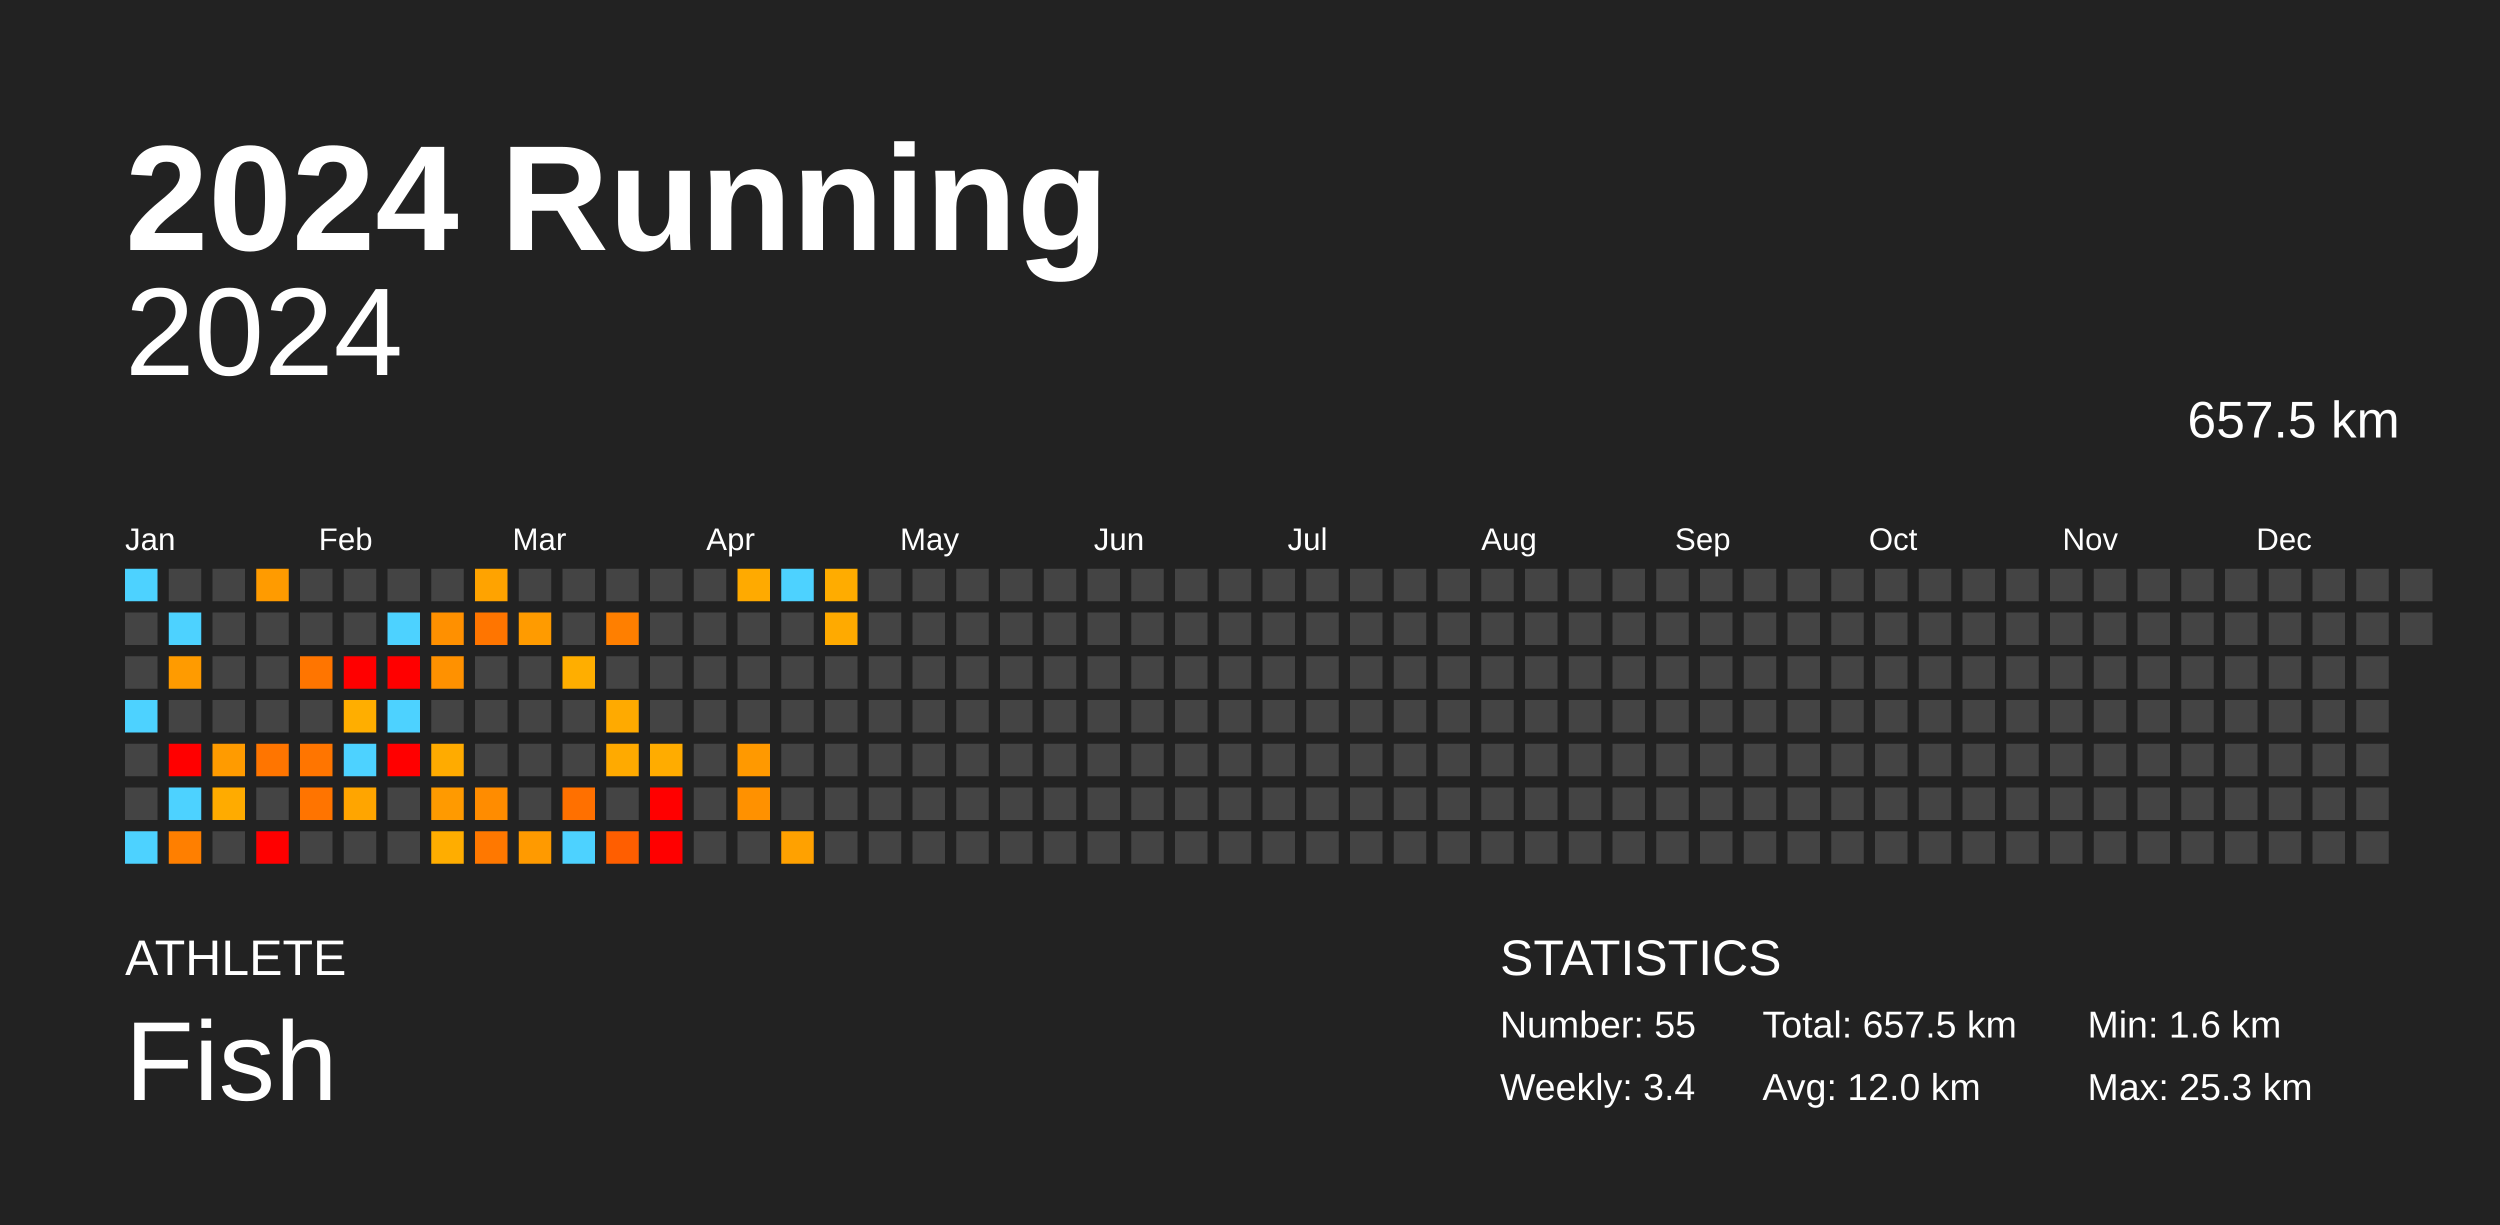
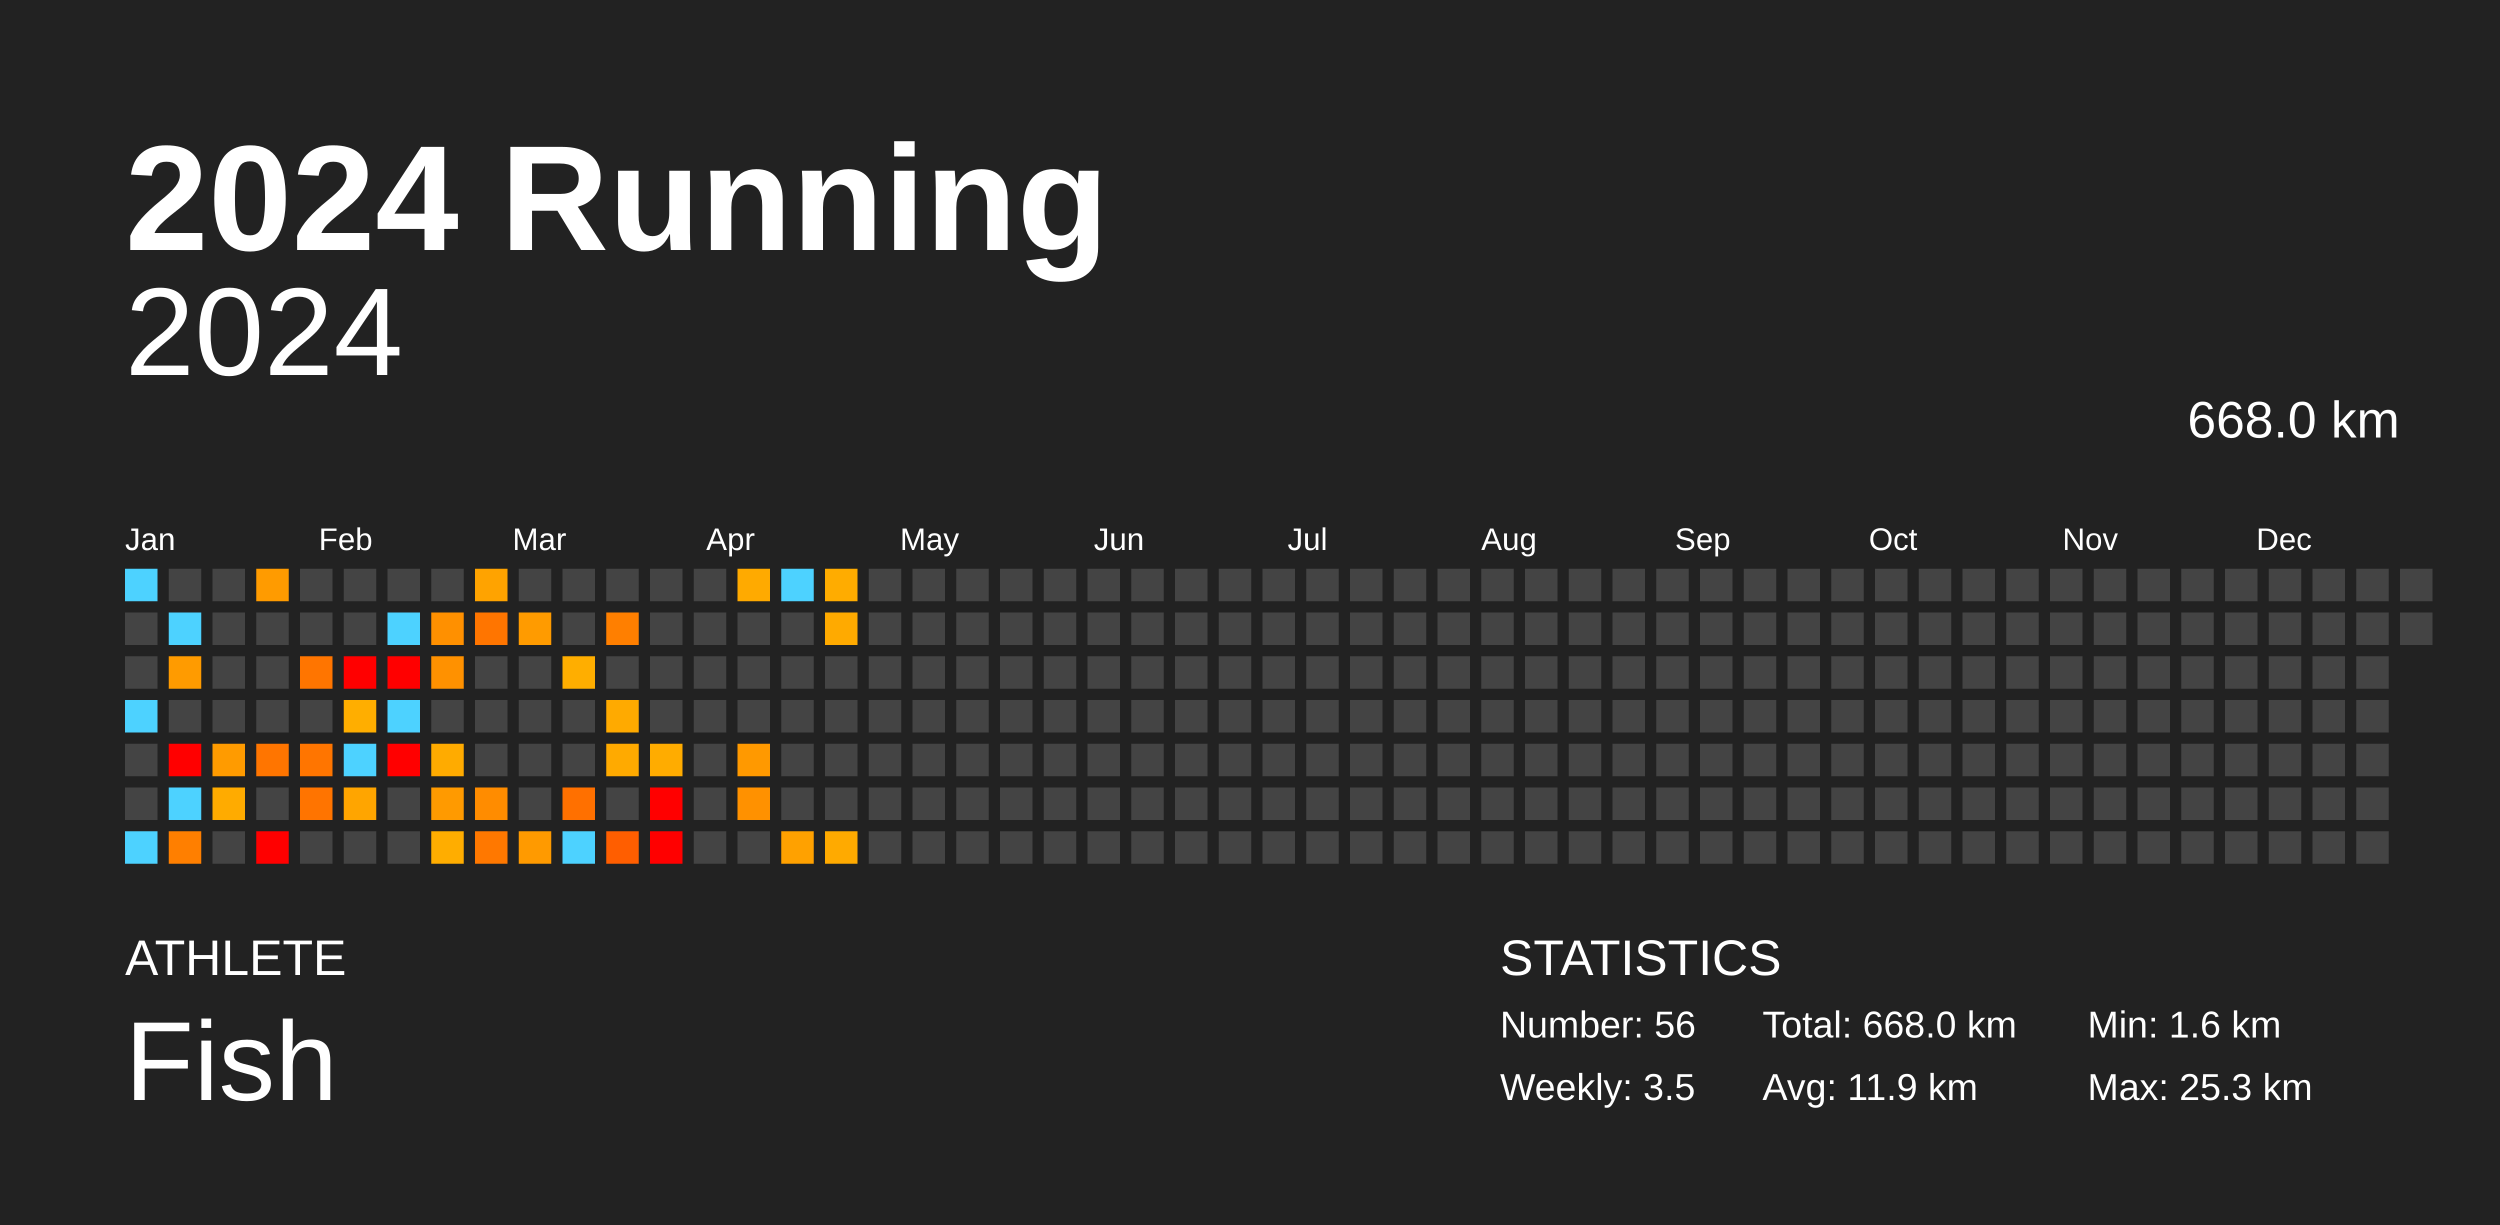
<svg xmlns="http://www.w3.org/2000/svg" baseProfile="full" height="98mm" version="1.1" viewBox="0,0,200,98" width="200mm">
  <defs />
  <rect fill="#222222" height="98" width="200" x="0" y="0" />
  <text fill="#FFFFFF" style="font-size:12px; font-family:Arial; font-weight:bold;" x="10" y="20">2024 Running</text>
  <text fill="#FFFFFF" style="font-size:4px; font-family:Arial" x="10" y="78">ATHLETE</text>
  <text fill="#FFFFFF" style="font-size:9px; font-family:Arial" x="10" y="88">Fish</text>
  <text fill="#FFFFFF" style="font-size:4px; font-family:Arial" x="120" y="78">STATISTICS</text>
-   <text fill="#FFFFFF" style="font-size:3px; font-family:Arial" x="120" y="83">Number: 55</text>
-   <text fill="#FFFFFF" style="font-size:3px; font-family:Arial" x="120" y="88">Weekly: 3.4</text>
-   <text fill="#FFFFFF" style="font-size:3px; font-family:Arial" x="141" y="83">Total: 657.5 km</text>
-   <text fill="#FFFFFF" style="font-size:3px; font-family:Arial" x="141" y="88">Avg: 12.0 km</text>
+   <text fill="#FFFFFF" style="font-size:3px; font-family:Arial" x="120" y="83">Number: 56</text>
+   <text fill="#FFFFFF" style="font-size:3px; font-family:Arial" x="120" y="88">Weekly: 3.5</text>
+   <text fill="#FFFFFF" style="font-size:3px; font-family:Arial" x="141" y="83">Total: 668.0 km</text>
+   <text fill="#FFFFFF" style="font-size:3px; font-family:Arial" x="141" y="88">Avg: 11.9 km</text>
  <text fill="#FFFFFF" style="font-size:3px; font-family:Arial" x="167" y="83">Min: 1.6 km</text>
  <text fill="#FFFFFF" style="font-size:3px; font-family:Arial" x="167" y="88">Max: 25.3 km</text>
  <text alignment-baseline="hanging" fill="#FFFFFF" style="font-size:10.0px; font-family:Arial;" x="10" y="30">2024</text>
-   <text alignment-baseline="hanging" fill="#FFFFFF" style="font-size:4.125px; font-family:Arial;" x="175" y="35">657.5 km</text>
+   <text alignment-baseline="hanging" fill="#FFFFFF" style="font-size:4.125px; font-family:Arial;" x="175" y="35">668.0 km</text>
  <text fill="#FFFFFF" style="font-size:2.5px; font-family:Arial" x="10.0" y="44">Jan</text>
  <text fill="#FFFFFF" style="font-size:2.5px; font-family:Arial" x="25.5" y="44">Feb</text>
  <text fill="#FFFFFF" style="font-size:2.5px; font-family:Arial" x="41.0" y="44">Mar</text>
  <text fill="#FFFFFF" style="font-size:2.5px; font-family:Arial" x="56.5" y="44">Apr</text>
  <text fill="#FFFFFF" style="font-size:2.5px; font-family:Arial" x="72.0" y="44">May</text>
  <text fill="#FFFFFF" style="font-size:2.5px; font-family:Arial" x="87.5" y="44">Jun</text>
  <text fill="#FFFFFF" style="font-size:2.5px; font-family:Arial" x="103.0" y="44">Jul</text>
  <text fill="#FFFFFF" style="font-size:2.5px; font-family:Arial" x="118.5" y="44">Aug</text>
  <text fill="#FFFFFF" style="font-size:2.5px; font-family:Arial" x="134.0" y="44">Sep</text>
  <text fill="#FFFFFF" style="font-size:2.5px; font-family:Arial" x="149.5" y="44">Oct</text>
  <text fill="#FFFFFF" style="font-size:2.5px; font-family:Arial" x="165.0" y="44">Nov</text>
  <text fill="#FFFFFF" style="font-size:2.5px; font-family:Arial" x="180.5" y="44">Dec</text>
  <rect fill="#4dd2ff" height="2.6" width="2.6" x="10.0" y="45.5" />
  <rect fill="#444444" height="2.6" width="2.6" x="10.0" y="49.0" />
  <rect fill="#444444" height="2.6" width="2.6" x="10.0" y="52.5" />
  <rect fill="#4dd2ff" height="2.6" width="2.6" x="10.0" y="56.0" />
  <rect fill="#444444" height="2.6" width="2.6" x="10.0" y="59.5" />
  <rect fill="#444444" height="2.6" width="2.6" x="10.0" y="63.0" />
  <rect fill="#4dd2ff" height="2.6" width="2.6" x="10.0" y="66.5" />
  <rect fill="#444444" height="2.6" width="2.6" x="13.5" y="45.5" />
  <rect fill="#4dd2ff" height="2.6" width="2.6" x="13.5" y="49.0" />
  <rect fill="#ff9b00" height="2.6" width="2.6" x="13.5" y="52.5" />
  <rect fill="#444444" height="2.6" width="2.6" x="13.5" y="56.0" />
  <rect fill="red" height="2.6" width="2.6" x="13.5" y="59.5" />
  <rect fill="#4dd2ff" height="2.6" width="2.6" x="13.5" y="63.0" />
  <rect fill="#ff7f00" height="2.6" width="2.6" x="13.5" y="66.5" />
  <rect fill="#444444" height="2.6" width="2.6" x="17.0" y="45.5" />
  <rect fill="#444444" height="2.6" width="2.6" x="17.0" y="49.0" />
  <rect fill="#444444" height="2.6" width="2.6" x="17.0" y="52.5" />
  <rect fill="#444444" height="2.6" width="2.6" x="17.0" y="56.0" />
  <rect fill="#ff9b00" height="2.6" width="2.6" x="17.0" y="59.5" />
  <rect fill="#ffab00" height="2.6" width="2.6" x="17.0" y="63.0" />
  <rect fill="#444444" height="2.6" width="2.6" x="17.0" y="66.5" />
  <rect fill="#ff9b00" height="2.6" width="2.6" x="20.5" y="45.5" />
  <rect fill="#444444" height="2.6" width="2.6" x="20.5" y="49.0" />
  <rect fill="#444444" height="2.6" width="2.6" x="20.5" y="52.5" />
  <rect fill="#444444" height="2.6" width="2.6" x="20.5" y="56.0" />
  <rect fill="#ff7500" height="2.6" width="2.6" x="20.5" y="59.5" />
  <rect fill="#444444" height="2.6" width="2.6" x="20.5" y="63.0" />
  <rect fill="red" height="2.6" width="2.6" x="20.5" y="66.5" />
  <rect fill="#444444" height="2.6" width="2.6" x="24.0" y="45.5" />
  <rect fill="#444444" height="2.6" width="2.6" x="24.0" y="49.0" />
  <rect fill="#ff7500" height="2.6" width="2.6" x="24.0" y="52.5" />
  <rect fill="#444444" height="2.6" width="2.6" x="24.0" y="56.0" />
  <rect fill="#ff7500" height="2.6" width="2.6" x="24.0" y="59.5" />
  <rect fill="#ff7400" height="2.6" width="2.6" x="24.0" y="63.0" />
  <rect fill="#444444" height="2.6" width="2.6" x="24.0" y="66.5" />
  <rect fill="#444444" height="2.6" width="2.6" x="27.5" y="45.5" />
  <rect fill="#444444" height="2.6" width="2.6" x="27.5" y="49.0" />
  <rect fill="red" height="2.6" width="2.6" x="27.5" y="52.5" />
  <rect fill="#ffae00" height="2.6" width="2.6" x="27.5" y="56.0" />
  <rect fill="#4dd2ff" height="2.6" width="2.6" x="27.5" y="59.5" />
  <rect fill="#ffa500" height="2.6" width="2.6" x="27.5" y="63.0" />
  <rect fill="#444444" height="2.6" width="2.6" x="27.5" y="66.5" />
  <rect fill="#444444" height="2.6" width="2.6" x="31.0" y="45.5" />
  <rect fill="#4dd2ff" height="2.6" width="2.6" x="31.0" y="49.0" />
  <rect fill="red" height="2.6" width="2.6" x="31.0" y="52.5" />
  <rect fill="#4dd2ff" height="2.6" width="2.6" x="31.0" y="56.0" />
  <rect fill="red" height="2.6" width="2.6" x="31.0" y="59.5" />
  <rect fill="#444444" height="2.6" width="2.6" x="31.0" y="63.0" />
  <rect fill="#444444" height="2.6" width="2.6" x="31.0" y="66.5" />
  <rect fill="#444444" height="2.6" width="2.6" x="34.5" y="45.5" />
  <rect fill="#ff9000" height="2.6" width="2.6" x="34.5" y="49.0" />
  <rect fill="#ff9100" height="2.6" width="2.6" x="34.5" y="52.5" />
  <rect fill="#444444" height="2.6" width="2.6" x="34.5" y="56.0" />
  <rect fill="#ffab00" height="2.6" width="2.6" x="34.5" y="59.5" />
  <rect fill="#ff9a00" height="2.6" width="2.6" x="34.5" y="63.0" />
  <rect fill="#ffad00" height="2.6" width="2.6" x="34.5" y="66.5" />
  <rect fill="#ffa300" height="2.6" width="2.6" x="38.0" y="45.5" />
  <rect fill="#ff7500" height="2.6" width="2.6" x="38.0" y="49.0" />
  <rect fill="#444444" height="2.6" width="2.6" x="38.0" y="52.5" />
  <rect fill="#444444" height="2.6" width="2.6" x="38.0" y="56.0" />
  <rect fill="#444444" height="2.6" width="2.6" x="38.0" y="59.5" />
  <rect fill="#ff8c00" height="2.6" width="2.6" x="38.0" y="63.0" />
  <rect fill="#ff7800" height="2.6" width="2.6" x="38.0" y="66.5" />
  <rect fill="#444444" height="2.6" width="2.6" x="41.5" y="45.5" />
  <rect fill="#ff9b00" height="2.6" width="2.6" x="41.5" y="49.0" />
  <rect fill="#444444" height="2.6" width="2.6" x="41.5" y="52.5" />
  <rect fill="#444444" height="2.6" width="2.6" x="41.5" y="56.0" />
  <rect fill="#444444" height="2.6" width="2.6" x="41.5" y="59.5" />
  <rect fill="#444444" height="2.6" width="2.6" x="41.5" y="63.0" />
  <rect fill="#ff9a00" height="2.6" width="2.6" x="41.5" y="66.5" />
  <rect fill="#444444" height="2.6" width="2.6" x="45.0" y="45.5" />
  <rect fill="#444444" height="2.6" width="2.6" x="45.0" y="49.0" />
  <rect fill="#ffae00" height="2.6" width="2.6" x="45.0" y="52.5" />
  <rect fill="#444444" height="2.6" width="2.6" x="45.0" y="56.0" />
  <rect fill="#444444" height="2.6" width="2.6" x="45.0" y="59.5" />
  <rect fill="#ff7000" height="2.6" width="2.6" x="45.0" y="63.0" />
  <rect fill="#4dd2ff" height="2.6" width="2.6" x="45.0" y="66.5" />
  <rect fill="#444444" height="2.6" width="2.6" x="48.5" y="45.5" />
  <rect fill="#ff7f00" height="2.6" width="2.6" x="48.5" y="49.0" />
  <rect fill="#444444" height="2.6" width="2.6" x="48.5" y="52.5" />
  <rect fill="#ffaa00" height="2.6" width="2.6" x="48.5" y="56.0" />
  <rect fill="#ffaa00" height="2.6" width="2.6" x="48.5" y="59.5" />
  <rect fill="#444444" height="2.6" width="2.6" x="48.5" y="63.0" />
  <rect fill="#ff5e00" height="2.6" width="2.6" x="48.5" y="66.5" />
  <rect fill="#444444" height="2.6" width="2.6" x="52.0" y="45.5" />
  <rect fill="#444444" height="2.6" width="2.6" x="52.0" y="49.0" />
  <rect fill="#444444" height="2.6" width="2.6" x="52.0" y="52.5" />
  <rect fill="#444444" height="2.6" width="2.6" x="52.0" y="56.0" />
  <rect fill="#ffac00" height="2.6" width="2.6" x="52.0" y="59.5" />
  <rect fill="red" height="2.6" width="2.6" x="52.0" y="63.0" />
  <rect fill="red" height="2.6" width="2.6" x="52.0" y="66.5" />
  <rect fill="#444444" height="2.6" width="2.6" x="55.5" y="45.5" />
  <rect fill="#444444" height="2.6" width="2.6" x="55.5" y="49.0" />
  <rect fill="#444444" height="2.6" width="2.6" x="55.5" y="52.5" />
  <rect fill="#444444" height="2.6" width="2.6" x="55.5" y="56.0" />
  <rect fill="#444444" height="2.6" width="2.6" x="55.5" y="59.5" />
  <rect fill="#444444" height="2.6" width="2.6" x="55.5" y="63.0" />
  <rect fill="#444444" height="2.6" width="2.6" x="55.5" y="66.5" />
  <rect fill="#ffaa00" height="2.6" width="2.6" x="59.0" y="45.5" />
  <rect fill="#444444" height="2.6" width="2.6" x="59.0" y="49.0" />
  <rect fill="#444444" height="2.6" width="2.6" x="59.0" y="52.5" />
  <rect fill="#444444" height="2.6" width="2.6" x="59.0" y="56.0" />
  <rect fill="#ff9900" height="2.6" width="2.6" x="59.0" y="59.5" />
  <rect fill="#ff9100" height="2.6" width="2.6" x="59.0" y="63.0" />
  <rect fill="#444444" height="2.6" width="2.6" x="59.0" y="66.5" />
  <rect fill="#4dd2ff" height="2.6" width="2.6" x="62.5" y="45.5" />
  <rect fill="#444444" height="2.6" width="2.6" x="62.5" y="49.0" />
  <rect fill="#444444" height="2.6" width="2.6" x="62.5" y="52.5" />
  <rect fill="#444444" height="2.6" width="2.6" x="62.5" y="56.0" />
  <rect fill="#444444" height="2.6" width="2.6" x="62.5" y="59.5" />
  <rect fill="#444444" height="2.6" width="2.6" x="62.5" y="63.0" />
  <rect fill="#ffa100" height="2.6" width="2.6" x="62.5" y="66.5" />
  <rect fill="#ffac00" height="2.6" width="2.6" x="66.0" y="45.5" />
  <rect fill="#ffaa00" height="2.6" width="2.6" x="66.0" y="49.0" />
  <rect fill="#444444" height="2.6" width="2.6" x="66.0" y="52.5" />
  <rect fill="#444444" height="2.6" width="2.6" x="66.0" y="56.0" />
  <rect fill="#444444" height="2.6" width="2.6" x="66.0" y="59.5" />
  <rect fill="#444444" height="2.6" width="2.6" x="66.0" y="63.0" />
-   <rect fill="#444444" height="2.6" width="2.6" x="66.0" y="66.5" />
+   <rect fill="#ffaa00" height="2.6" width="2.6" x="66.0" y="66.5" />
  <rect fill="#444444" height="2.6" width="2.6" x="69.5" y="45.5" />
  <rect fill="#444444" height="2.6" width="2.6" x="69.5" y="49.0" />
  <rect fill="#444444" height="2.6" width="2.6" x="69.5" y="52.5" />
  <rect fill="#444444" height="2.6" width="2.6" x="69.5" y="56.0" />
  <rect fill="#444444" height="2.6" width="2.6" x="69.5" y="59.5" />
  <rect fill="#444444" height="2.6" width="2.6" x="69.5" y="63.0" />
  <rect fill="#444444" height="2.6" width="2.6" x="69.5" y="66.5" />
  <rect fill="#444444" height="2.6" width="2.6" x="73.0" y="45.5" />
  <rect fill="#444444" height="2.6" width="2.6" x="73.0" y="49.0" />
  <rect fill="#444444" height="2.6" width="2.6" x="73.0" y="52.5" />
  <rect fill="#444444" height="2.6" width="2.6" x="73.0" y="56.0" />
  <rect fill="#444444" height="2.6" width="2.6" x="73.0" y="59.5" />
  <rect fill="#444444" height="2.6" width="2.6" x="73.0" y="63.0" />
  <rect fill="#444444" height="2.6" width="2.6" x="73.0" y="66.5" />
  <rect fill="#444444" height="2.6" width="2.6" x="76.5" y="45.5" />
  <rect fill="#444444" height="2.6" width="2.6" x="76.5" y="49.0" />
  <rect fill="#444444" height="2.6" width="2.6" x="76.5" y="52.5" />
  <rect fill="#444444" height="2.6" width="2.6" x="76.5" y="56.0" />
  <rect fill="#444444" height="2.6" width="2.6" x="76.5" y="59.5" />
  <rect fill="#444444" height="2.6" width="2.6" x="76.5" y="63.0" />
  <rect fill="#444444" height="2.6" width="2.6" x="76.5" y="66.5" />
  <rect fill="#444444" height="2.6" width="2.6" x="80.0" y="45.5" />
  <rect fill="#444444" height="2.6" width="2.6" x="80.0" y="49.0" />
  <rect fill="#444444" height="2.6" width="2.6" x="80.0" y="52.5" />
  <rect fill="#444444" height="2.6" width="2.6" x="80.0" y="56.0" />
  <rect fill="#444444" height="2.6" width="2.6" x="80.0" y="59.5" />
  <rect fill="#444444" height="2.6" width="2.6" x="80.0" y="63.0" />
  <rect fill="#444444" height="2.6" width="2.6" x="80.0" y="66.5" />
  <rect fill="#444444" height="2.6" width="2.6" x="83.5" y="45.5" />
  <rect fill="#444444" height="2.6" width="2.6" x="83.5" y="49.0" />
  <rect fill="#444444" height="2.6" width="2.6" x="83.5" y="52.5" />
  <rect fill="#444444" height="2.6" width="2.6" x="83.5" y="56.0" />
  <rect fill="#444444" height="2.6" width="2.6" x="83.5" y="59.5" />
  <rect fill="#444444" height="2.6" width="2.6" x="83.5" y="63.0" />
  <rect fill="#444444" height="2.6" width="2.6" x="83.5" y="66.5" />
  <rect fill="#444444" height="2.6" width="2.6" x="87.0" y="45.5" />
  <rect fill="#444444" height="2.6" width="2.6" x="87.0" y="49.0" />
  <rect fill="#444444" height="2.6" width="2.6" x="87.0" y="52.5" />
  <rect fill="#444444" height="2.6" width="2.6" x="87.0" y="56.0" />
  <rect fill="#444444" height="2.6" width="2.6" x="87.0" y="59.5" />
  <rect fill="#444444" height="2.6" width="2.6" x="87.0" y="63.0" />
  <rect fill="#444444" height="2.6" width="2.6" x="87.0" y="66.5" />
  <rect fill="#444444" height="2.6" width="2.6" x="90.5" y="45.5" />
  <rect fill="#444444" height="2.6" width="2.6" x="90.5" y="49.0" />
  <rect fill="#444444" height="2.6" width="2.6" x="90.5" y="52.5" />
  <rect fill="#444444" height="2.6" width="2.6" x="90.5" y="56.0" />
  <rect fill="#444444" height="2.6" width="2.6" x="90.5" y="59.5" />
  <rect fill="#444444" height="2.6" width="2.6" x="90.5" y="63.0" />
  <rect fill="#444444" height="2.6" width="2.6" x="90.5" y="66.5" />
  <rect fill="#444444" height="2.6" width="2.6" x="94.0" y="45.5" />
  <rect fill="#444444" height="2.6" width="2.6" x="94.0" y="49.0" />
  <rect fill="#444444" height="2.6" width="2.6" x="94.0" y="52.5" />
  <rect fill="#444444" height="2.6" width="2.6" x="94.0" y="56.0" />
  <rect fill="#444444" height="2.6" width="2.6" x="94.0" y="59.5" />
  <rect fill="#444444" height="2.6" width="2.6" x="94.0" y="63.0" />
  <rect fill="#444444" height="2.6" width="2.6" x="94.0" y="66.5" />
  <rect fill="#444444" height="2.6" width="2.6" x="97.5" y="45.5" />
  <rect fill="#444444" height="2.6" width="2.6" x="97.5" y="49.0" />
  <rect fill="#444444" height="2.6" width="2.6" x="97.5" y="52.5" />
  <rect fill="#444444" height="2.6" width="2.6" x="97.5" y="56.0" />
  <rect fill="#444444" height="2.6" width="2.6" x="97.5" y="59.5" />
  <rect fill="#444444" height="2.6" width="2.6" x="97.5" y="63.0" />
  <rect fill="#444444" height="2.6" width="2.6" x="97.5" y="66.5" />
  <rect fill="#444444" height="2.6" width="2.6" x="101.0" y="45.5" />
  <rect fill="#444444" height="2.6" width="2.6" x="101.0" y="49.0" />
  <rect fill="#444444" height="2.6" width="2.6" x="101.0" y="52.5" />
  <rect fill="#444444" height="2.6" width="2.6" x="101.0" y="56.0" />
  <rect fill="#444444" height="2.6" width="2.6" x="101.0" y="59.5" />
  <rect fill="#444444" height="2.6" width="2.6" x="101.0" y="63.0" />
  <rect fill="#444444" height="2.6" width="2.6" x="101.0" y="66.5" />
  <rect fill="#444444" height="2.6" width="2.6" x="104.5" y="45.5" />
  <rect fill="#444444" height="2.6" width="2.6" x="104.5" y="49.0" />
  <rect fill="#444444" height="2.6" width="2.6" x="104.5" y="52.5" />
  <rect fill="#444444" height="2.6" width="2.6" x="104.5" y="56.0" />
  <rect fill="#444444" height="2.6" width="2.6" x="104.5" y="59.5" />
  <rect fill="#444444" height="2.6" width="2.6" x="104.5" y="63.0" />
  <rect fill="#444444" height="2.6" width="2.6" x="104.5" y="66.5" />
  <rect fill="#444444" height="2.6" width="2.6" x="108.0" y="45.5" />
  <rect fill="#444444" height="2.6" width="2.6" x="108.0" y="49.0" />
  <rect fill="#444444" height="2.6" width="2.6" x="108.0" y="52.5" />
  <rect fill="#444444" height="2.6" width="2.6" x="108.0" y="56.0" />
  <rect fill="#444444" height="2.6" width="2.6" x="108.0" y="59.5" />
  <rect fill="#444444" height="2.6" width="2.6" x="108.0" y="63.0" />
  <rect fill="#444444" height="2.6" width="2.6" x="108.0" y="66.5" />
  <rect fill="#444444" height="2.6" width="2.6" x="111.5" y="45.5" />
  <rect fill="#444444" height="2.6" width="2.6" x="111.5" y="49.0" />
  <rect fill="#444444" height="2.6" width="2.6" x="111.5" y="52.5" />
  <rect fill="#444444" height="2.6" width="2.6" x="111.5" y="56.0" />
  <rect fill="#444444" height="2.6" width="2.6" x="111.5" y="59.5" />
  <rect fill="#444444" height="2.6" width="2.6" x="111.5" y="63.0" />
  <rect fill="#444444" height="2.6" width="2.6" x="111.5" y="66.5" />
  <rect fill="#444444" height="2.6" width="2.6" x="115.0" y="45.5" />
  <rect fill="#444444" height="2.6" width="2.6" x="115.0" y="49.0" />
  <rect fill="#444444" height="2.6" width="2.6" x="115.0" y="52.5" />
  <rect fill="#444444" height="2.6" width="2.6" x="115.0" y="56.0" />
  <rect fill="#444444" height="2.6" width="2.6" x="115.0" y="59.5" />
  <rect fill="#444444" height="2.6" width="2.6" x="115.0" y="63.0" />
  <rect fill="#444444" height="2.6" width="2.6" x="115.0" y="66.5" />
  <rect fill="#444444" height="2.6" width="2.6" x="118.5" y="45.5" />
  <rect fill="#444444" height="2.6" width="2.6" x="118.5" y="49.0" />
  <rect fill="#444444" height="2.6" width="2.6" x="118.5" y="52.5" />
  <rect fill="#444444" height="2.6" width="2.6" x="118.5" y="56.0" />
  <rect fill="#444444" height="2.6" width="2.6" x="118.5" y="59.5" />
  <rect fill="#444444" height="2.6" width="2.6" x="118.5" y="63.0" />
  <rect fill="#444444" height="2.6" width="2.6" x="118.5" y="66.5" />
  <rect fill="#444444" height="2.6" width="2.6" x="122.0" y="45.5" />
  <rect fill="#444444" height="2.6" width="2.6" x="122.0" y="49.0" />
  <rect fill="#444444" height="2.6" width="2.6" x="122.0" y="52.5" />
  <rect fill="#444444" height="2.6" width="2.6" x="122.0" y="56.0" />
  <rect fill="#444444" height="2.6" width="2.6" x="122.0" y="59.5" />
  <rect fill="#444444" height="2.6" width="2.6" x="122.0" y="63.0" />
  <rect fill="#444444" height="2.6" width="2.6" x="122.0" y="66.5" />
  <rect fill="#444444" height="2.6" width="2.6" x="125.5" y="45.5" />
  <rect fill="#444444" height="2.6" width="2.6" x="125.5" y="49.0" />
  <rect fill="#444444" height="2.6" width="2.6" x="125.5" y="52.5" />
  <rect fill="#444444" height="2.6" width="2.6" x="125.5" y="56.0" />
  <rect fill="#444444" height="2.6" width="2.6" x="125.5" y="59.5" />
  <rect fill="#444444" height="2.6" width="2.6" x="125.5" y="63.0" />
  <rect fill="#444444" height="2.6" width="2.6" x="125.5" y="66.5" />
  <rect fill="#444444" height="2.6" width="2.6" x="129.0" y="45.5" />
  <rect fill="#444444" height="2.6" width="2.6" x="129.0" y="49.0" />
  <rect fill="#444444" height="2.6" width="2.6" x="129.0" y="52.5" />
  <rect fill="#444444" height="2.6" width="2.6" x="129.0" y="56.0" />
  <rect fill="#444444" height="2.6" width="2.6" x="129.0" y="59.5" />
  <rect fill="#444444" height="2.6" width="2.6" x="129.0" y="63.0" />
  <rect fill="#444444" height="2.6" width="2.6" x="129.0" y="66.5" />
  <rect fill="#444444" height="2.6" width="2.6" x="132.5" y="45.5" />
  <rect fill="#444444" height="2.6" width="2.6" x="132.5" y="49.0" />
  <rect fill="#444444" height="2.6" width="2.6" x="132.5" y="52.5" />
  <rect fill="#444444" height="2.6" width="2.6" x="132.5" y="56.0" />
  <rect fill="#444444" height="2.6" width="2.6" x="132.5" y="59.5" />
  <rect fill="#444444" height="2.6" width="2.6" x="132.5" y="63.0" />
  <rect fill="#444444" height="2.6" width="2.6" x="132.5" y="66.5" />
  <rect fill="#444444" height="2.6" width="2.6" x="136.0" y="45.5" />
  <rect fill="#444444" height="2.6" width="2.6" x="136.0" y="49.0" />
  <rect fill="#444444" height="2.6" width="2.6" x="136.0" y="52.5" />
  <rect fill="#444444" height="2.6" width="2.6" x="136.0" y="56.0" />
  <rect fill="#444444" height="2.6" width="2.6" x="136.0" y="59.5" />
  <rect fill="#444444" height="2.6" width="2.6" x="136.0" y="63.0" />
  <rect fill="#444444" height="2.6" width="2.6" x="136.0" y="66.5" />
  <rect fill="#444444" height="2.6" width="2.6" x="139.5" y="45.5" />
  <rect fill="#444444" height="2.6" width="2.6" x="139.5" y="49.0" />
  <rect fill="#444444" height="2.6" width="2.6" x="139.5" y="52.5" />
  <rect fill="#444444" height="2.6" width="2.6" x="139.5" y="56.0" />
  <rect fill="#444444" height="2.6" width="2.6" x="139.5" y="59.5" />
  <rect fill="#444444" height="2.6" width="2.6" x="139.5" y="63.0" />
  <rect fill="#444444" height="2.6" width="2.6" x="139.5" y="66.5" />
  <rect fill="#444444" height="2.6" width="2.6" x="143.0" y="45.5" />
  <rect fill="#444444" height="2.6" width="2.6" x="143.0" y="49.0" />
  <rect fill="#444444" height="2.6" width="2.6" x="143.0" y="52.5" />
  <rect fill="#444444" height="2.6" width="2.6" x="143.0" y="56.0" />
  <rect fill="#444444" height="2.6" width="2.6" x="143.0" y="59.5" />
  <rect fill="#444444" height="2.6" width="2.6" x="143.0" y="63.0" />
  <rect fill="#444444" height="2.6" width="2.6" x="143.0" y="66.5" />
  <rect fill="#444444" height="2.6" width="2.6" x="146.5" y="45.5" />
  <rect fill="#444444" height="2.6" width="2.6" x="146.5" y="49.0" />
  <rect fill="#444444" height="2.6" width="2.6" x="146.5" y="52.5" />
  <rect fill="#444444" height="2.6" width="2.6" x="146.5" y="56.0" />
  <rect fill="#444444" height="2.6" width="2.6" x="146.5" y="59.5" />
  <rect fill="#444444" height="2.6" width="2.6" x="146.5" y="63.0" />
  <rect fill="#444444" height="2.6" width="2.6" x="146.5" y="66.5" />
  <rect fill="#444444" height="2.6" width="2.6" x="150.0" y="45.5" />
  <rect fill="#444444" height="2.6" width="2.6" x="150.0" y="49.0" />
  <rect fill="#444444" height="2.6" width="2.6" x="150.0" y="52.5" />
  <rect fill="#444444" height="2.6" width="2.6" x="150.0" y="56.0" />
  <rect fill="#444444" height="2.6" width="2.6" x="150.0" y="59.5" />
  <rect fill="#444444" height="2.6" width="2.6" x="150.0" y="63.0" />
  <rect fill="#444444" height="2.6" width="2.6" x="150.0" y="66.5" />
  <rect fill="#444444" height="2.6" width="2.6" x="153.5" y="45.5" />
  <rect fill="#444444" height="2.6" width="2.6" x="153.5" y="49.0" />
  <rect fill="#444444" height="2.6" width="2.6" x="153.5" y="52.5" />
  <rect fill="#444444" height="2.6" width="2.6" x="153.5" y="56.0" />
  <rect fill="#444444" height="2.6" width="2.6" x="153.5" y="59.5" />
  <rect fill="#444444" height="2.6" width="2.6" x="153.5" y="63.0" />
  <rect fill="#444444" height="2.6" width="2.6" x="153.5" y="66.5" />
  <rect fill="#444444" height="2.6" width="2.6" x="157.0" y="45.5" />
  <rect fill="#444444" height="2.6" width="2.6" x="157.0" y="49.0" />
  <rect fill="#444444" height="2.6" width="2.6" x="157.0" y="52.5" />
  <rect fill="#444444" height="2.6" width="2.6" x="157.0" y="56.0" />
  <rect fill="#444444" height="2.6" width="2.6" x="157.0" y="59.5" />
  <rect fill="#444444" height="2.6" width="2.6" x="157.0" y="63.0" />
  <rect fill="#444444" height="2.6" width="2.6" x="157.0" y="66.5" />
  <rect fill="#444444" height="2.6" width="2.6" x="160.5" y="45.5" />
  <rect fill="#444444" height="2.6" width="2.6" x="160.5" y="49.0" />
  <rect fill="#444444" height="2.6" width="2.6" x="160.5" y="52.5" />
  <rect fill="#444444" height="2.6" width="2.6" x="160.5" y="56.0" />
  <rect fill="#444444" height="2.6" width="2.6" x="160.5" y="59.5" />
  <rect fill="#444444" height="2.6" width="2.6" x="160.5" y="63.0" />
  <rect fill="#444444" height="2.6" width="2.6" x="160.5" y="66.5" />
  <rect fill="#444444" height="2.6" width="2.6" x="164.0" y="45.5" />
  <rect fill="#444444" height="2.6" width="2.6" x="164.0" y="49.0" />
  <rect fill="#444444" height="2.6" width="2.6" x="164.0" y="52.5" />
  <rect fill="#444444" height="2.6" width="2.6" x="164.0" y="56.0" />
  <rect fill="#444444" height="2.6" width="2.6" x="164.0" y="59.5" />
  <rect fill="#444444" height="2.6" width="2.6" x="164.0" y="63.0" />
  <rect fill="#444444" height="2.6" width="2.6" x="164.0" y="66.5" />
  <rect fill="#444444" height="2.6" width="2.6" x="167.5" y="45.5" />
  <rect fill="#444444" height="2.6" width="2.6" x="167.5" y="49.0" />
  <rect fill="#444444" height="2.6" width="2.6" x="167.5" y="52.5" />
  <rect fill="#444444" height="2.6" width="2.6" x="167.5" y="56.0" />
  <rect fill="#444444" height="2.6" width="2.6" x="167.5" y="59.5" />
  <rect fill="#444444" height="2.6" width="2.6" x="167.5" y="63.0" />
  <rect fill="#444444" height="2.6" width="2.6" x="167.5" y="66.5" />
  <rect fill="#444444" height="2.6" width="2.6" x="171.0" y="45.5" />
  <rect fill="#444444" height="2.6" width="2.6" x="171.0" y="49.0" />
  <rect fill="#444444" height="2.6" width="2.6" x="171.0" y="52.5" />
  <rect fill="#444444" height="2.6" width="2.6" x="171.0" y="56.0" />
  <rect fill="#444444" height="2.6" width="2.6" x="171.0" y="59.5" />
  <rect fill="#444444" height="2.6" width="2.6" x="171.0" y="63.0" />
  <rect fill="#444444" height="2.6" width="2.6" x="171.0" y="66.5" />
  <rect fill="#444444" height="2.6" width="2.6" x="174.5" y="45.5" />
  <rect fill="#444444" height="2.6" width="2.6" x="174.5" y="49.0" />
  <rect fill="#444444" height="2.6" width="2.6" x="174.5" y="52.5" />
  <rect fill="#444444" height="2.6" width="2.6" x="174.5" y="56.0" />
  <rect fill="#444444" height="2.6" width="2.6" x="174.5" y="59.5" />
  <rect fill="#444444" height="2.6" width="2.6" x="174.5" y="63.0" />
  <rect fill="#444444" height="2.6" width="2.6" x="174.5" y="66.5" />
  <rect fill="#444444" height="2.6" width="2.6" x="178.0" y="45.5" />
  <rect fill="#444444" height="2.6" width="2.6" x="178.0" y="49.0" />
  <rect fill="#444444" height="2.6" width="2.6" x="178.0" y="52.5" />
  <rect fill="#444444" height="2.6" width="2.6" x="178.0" y="56.0" />
  <rect fill="#444444" height="2.6" width="2.6" x="178.0" y="59.5" />
  <rect fill="#444444" height="2.6" width="2.6" x="178.0" y="63.0" />
  <rect fill="#444444" height="2.6" width="2.6" x="178.0" y="66.5" />
  <rect fill="#444444" height="2.6" width="2.6" x="181.5" y="45.5" />
  <rect fill="#444444" height="2.6" width="2.6" x="181.5" y="49.0" />
  <rect fill="#444444" height="2.6" width="2.6" x="181.5" y="52.5" />
  <rect fill="#444444" height="2.6" width="2.6" x="181.5" y="56.0" />
  <rect fill="#444444" height="2.6" width="2.6" x="181.5" y="59.5" />
  <rect fill="#444444" height="2.6" width="2.6" x="181.5" y="63.0" />
  <rect fill="#444444" height="2.6" width="2.6" x="181.5" y="66.5" />
  <rect fill="#444444" height="2.6" width="2.6" x="185.0" y="45.5" />
  <rect fill="#444444" height="2.6" width="2.6" x="185.0" y="49.0" />
  <rect fill="#444444" height="2.6" width="2.6" x="185.0" y="52.5" />
  <rect fill="#444444" height="2.6" width="2.6" x="185.0" y="56.0" />
  <rect fill="#444444" height="2.6" width="2.6" x="185.0" y="59.5" />
  <rect fill="#444444" height="2.6" width="2.6" x="185.0" y="63.0" />
  <rect fill="#444444" height="2.6" width="2.6" x="185.0" y="66.5" />
  <rect fill="#444444" height="2.6" width="2.6" x="188.5" y="45.5" />
  <rect fill="#444444" height="2.6" width="2.6" x="188.5" y="49.0" />
  <rect fill="#444444" height="2.6" width="2.6" x="188.5" y="52.5" />
  <rect fill="#444444" height="2.6" width="2.6" x="188.5" y="56.0" />
  <rect fill="#444444" height="2.6" width="2.6" x="188.5" y="59.5" />
  <rect fill="#444444" height="2.6" width="2.6" x="188.5" y="63.0" />
  <rect fill="#444444" height="2.6" width="2.6" x="188.5" y="66.5" />
  <rect fill="#444444" height="2.6" width="2.6" x="192.0" y="45.5" />
  <rect fill="#444444" height="2.6" width="2.6" x="192.0" y="49.0" />
</svg>
